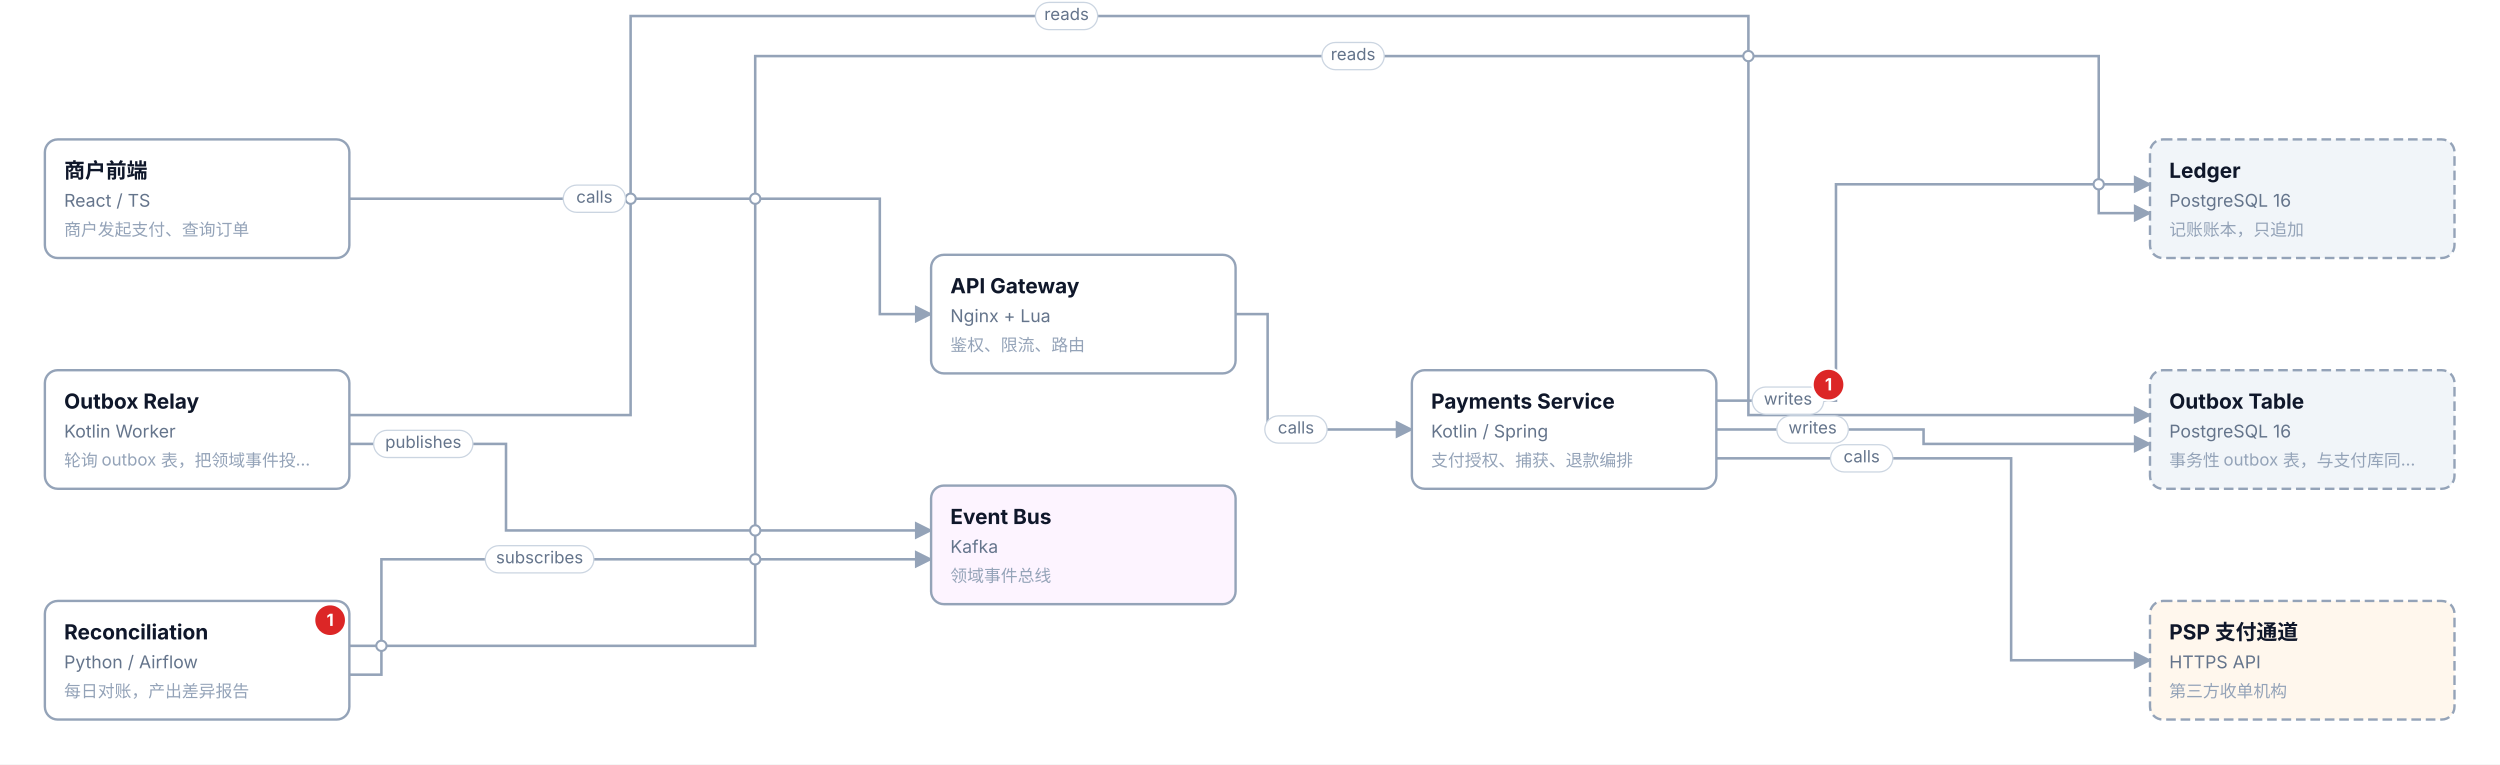
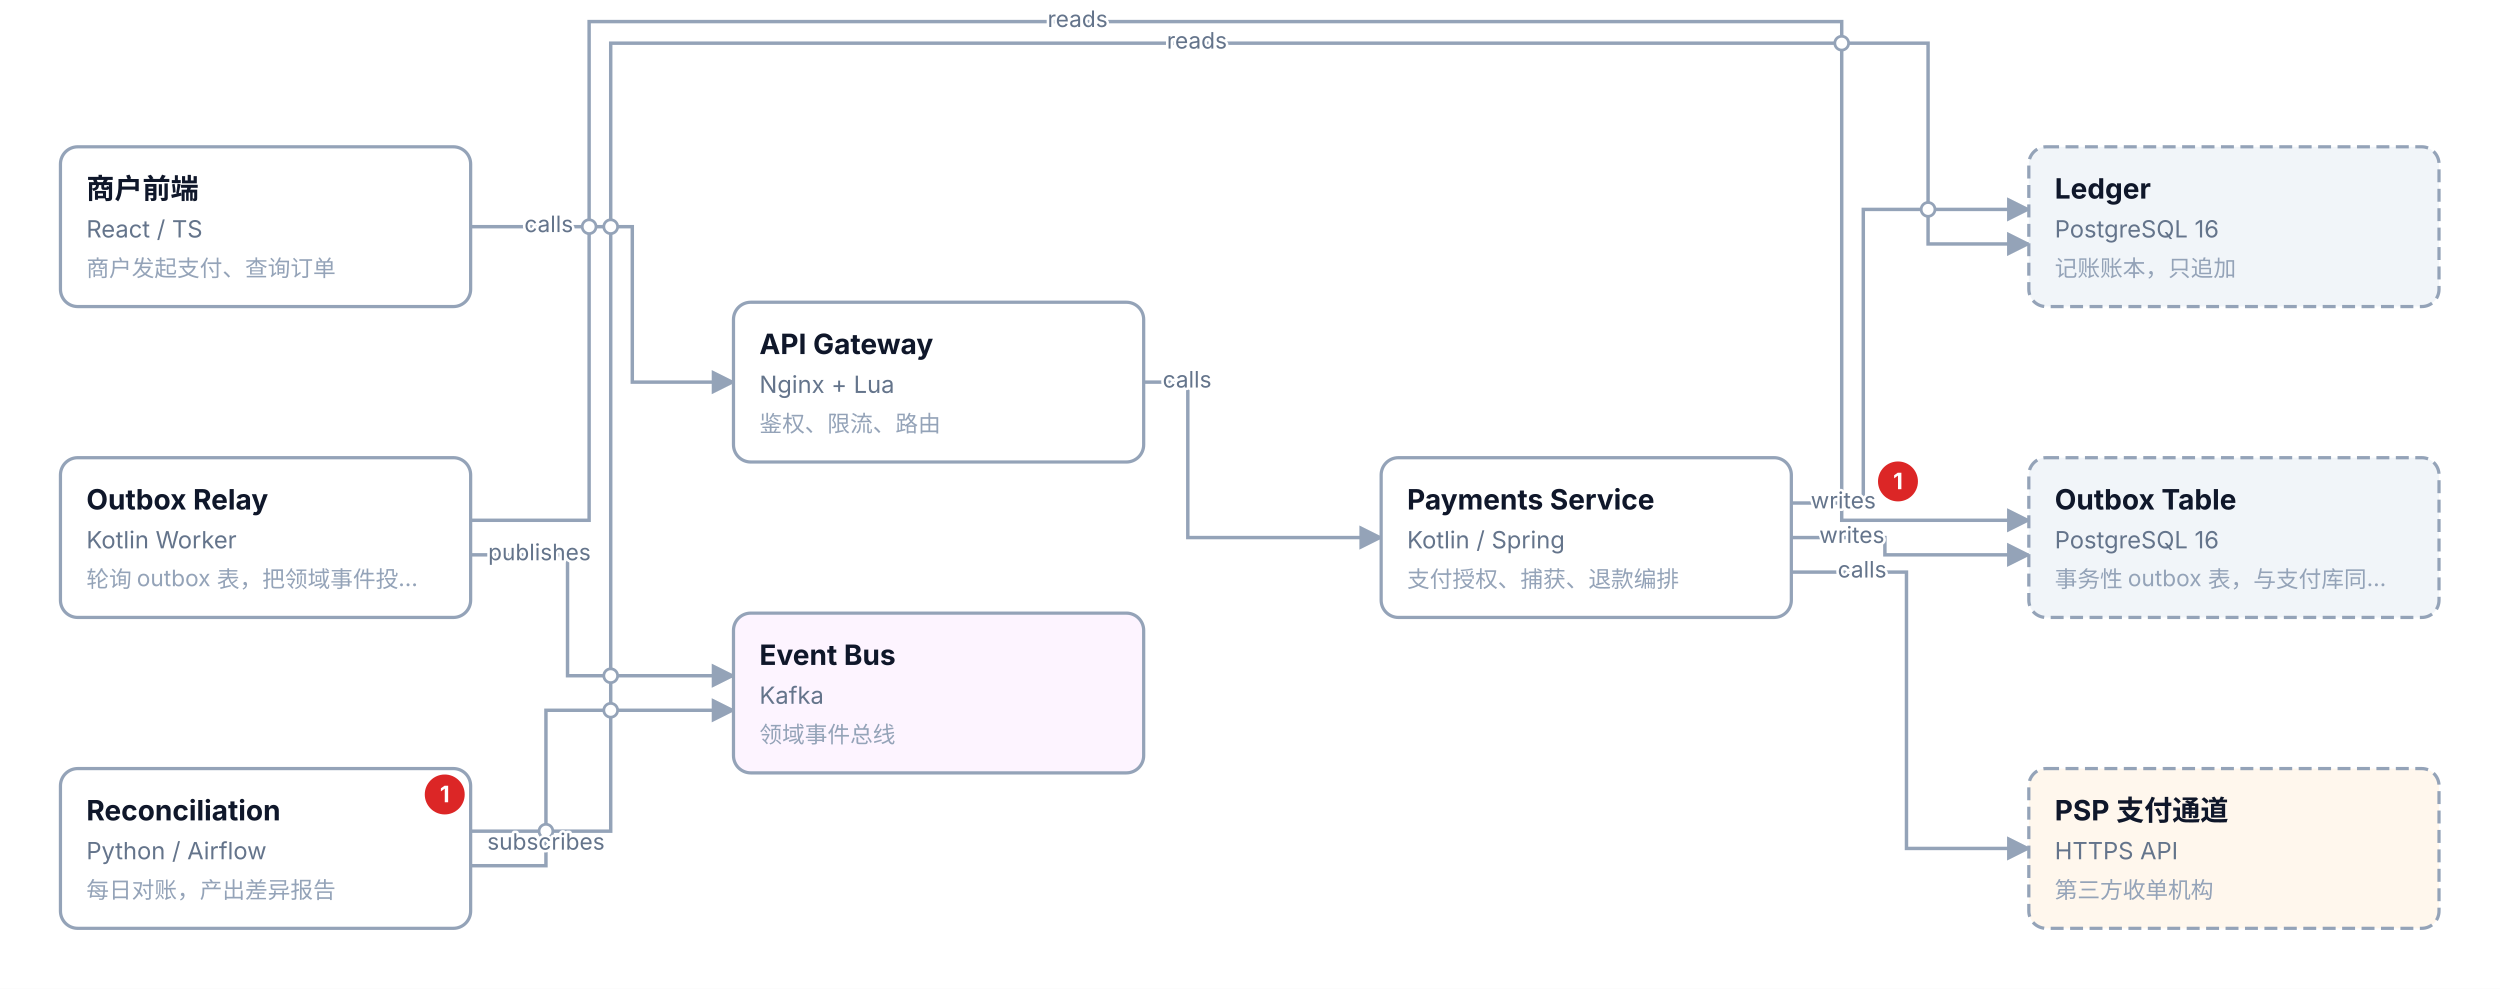
- <svg xmlns="http://www.w3.org/2000/svg" width="1560" height="477" viewBox="0 0 1560 477" role="img" aria-labelledby="cvn-title cvn-desc" font-family="-apple-system, BlinkMacSystemFont, 'Segoe UI', 'PingFang SC', 'Microsoft YaHei', sans-serif">
+ <svg xmlns="http://www.w3.org/2000/svg" width="1158" height="458" viewBox="0 0 1158 458" role="img" aria-labelledby="cvn-title cvn-desc" font-family="-apple-system, BlinkMacSystemFont, 'Segoe UI', 'PingFang SC', 'Microsoft YaHei', sans-serif">
  <defs>
    <marker id="cvn-arrow" viewBox="0 0 10 10" refX="9" refY="5" markerWidth="7" markerHeight="7" orient="auto-start-reverse">
      <path d="M0,0 L10,5 L0,10 z" fill="#94a3b8" />
    </marker>
  </defs>
-   <rect x="0" y="0" width="1560" height="477" fill="#ffffff" />
+   <rect x="0" y="0" width="1158" height="458" fill="#ffffff" />
  <g class="edge" data-id="r.web-gw">
-     <path d="M218 124 L238 124 L549 124 L549 196 L561 196 L581 196" fill="none" stroke="transparent" stroke-width="10" pointer-events="stroke" />
-     <path d="M218 124 L238 124 L549 124 L549 196 L561 196 L581 196" fill="none" stroke="#94a3b8" stroke-width="1.6" marker-end="url(#cvn-arrow)" />
+     <path d="M218 105 L238 105 L292.88 105 L292.88 177 L319.75 177 L339.75 177" fill="none" stroke="transparent" stroke-width="10" pointer-events="stroke" />
+     <path d="M218 105 L238 105 L292.88 105 L292.88 177 L319.75 177 L339.75 177" fill="none" stroke="#94a3b8" stroke-width="1.6" marker-end="url(#cvn-arrow)" />
  </g>
  <g class="edge" data-id="r.gw-pay">
-     <path d="M771 196 L791 196 L791 268 L861 268 L881 268" fill="none" stroke="transparent" stroke-width="10" pointer-events="stroke" />
-     <path d="M771 196 L791 196 L791 268 L861 268 L881 268" fill="none" stroke="#94a3b8" stroke-width="1.6" marker-end="url(#cvn-arrow)" />
+     <path d="M529.75 177 L549.75 177 L550.19 177 L550.19 249 L619.75 249 L639.75 249" fill="none" stroke="transparent" stroke-width="10" pointer-events="stroke" />
+     <path d="M529.75 177 L549.75 177 L550.19 177 L550.19 249 L619.75 249 L639.75 249" fill="none" stroke="#94a3b8" stroke-width="1.6" marker-end="url(#cvn-arrow)" />
  </g>
  <g class="edge" data-id="r.pay-psp">
-     <path d="M1071 286 L1091 286 L1254.95 286 L1254.95 412 L1321.6 412 L1341.6 412" fill="none" stroke="transparent" stroke-width="10" pointer-events="stroke" />
-     <path d="M1071 286 L1091 286 L1254.95 286 L1254.95 412 L1321.6 412 L1341.6 412" fill="none" stroke="#94a3b8" stroke-width="1.6" marker-end="url(#cvn-arrow)" />
+     <path d="M829.75 265 L849.75 265 L883.08 265 L883.08 393 L919.75 393 L939.75 393" fill="none" stroke="transparent" stroke-width="10" pointer-events="stroke" />
+     <path d="M829.75 265 L849.75 265 L883.08 265 L883.08 393 L919.75 393 L939.75 393" fill="none" stroke="#94a3b8" stroke-width="1.6" marker-end="url(#cvn-arrow)" />
  </g>
  <g class="edge" data-id="r.pay-ledger">
-     <path d="M1071 250 L1091 250 L1145.65 250 L1145.65 115 L1321.6 115 L1341.6 115" fill="none" stroke="transparent" stroke-width="10" pointer-events="stroke" />
-     <path d="M1071 250 L1091 250 L1145.65 250 L1145.65 115 L1321.6 115 L1341.6 115" fill="none" stroke="#94a3b8" stroke-width="1.6" marker-end="url(#cvn-arrow)" />
+     <path d="M829.75 233 L849.75 233 L863.08 233 L863.08 97 L919.75 97 L939.75 97" fill="none" stroke="transparent" stroke-width="10" pointer-events="stroke" />
+     <path d="M829.75 233 L849.75 233 L863.08 233 L863.08 97 L919.75 97 L939.75 97" fill="none" stroke="#94a3b8" stroke-width="1.6" marker-end="url(#cvn-arrow)" />
  </g>
  <g class="edge" data-id="r.pay-outbox">
-     <path d="M1071 268 L1091 268 L1200.3 268 L1200.3 277 L1321.6 277 L1341.6 277" fill="none" stroke="transparent" stroke-width="10" pointer-events="stroke" />
-     <path d="M1071 268 L1091 268 L1200.3 268 L1200.3 277 L1321.6 277 L1341.6 277" fill="none" stroke="#94a3b8" stroke-width="1.6" marker-end="url(#cvn-arrow)" />
+     <path d="M829.75 249 L849.75 249 L873.08 249 L873.08 257 L919.75 257 L939.75 257" fill="none" stroke="transparent" stroke-width="10" pointer-events="stroke" />
+     <path d="M829.75 249 L849.75 249 L873.08 249 L873.08 257 L919.75 257 L939.75 257" fill="none" stroke="#94a3b8" stroke-width="1.6" marker-end="url(#cvn-arrow)" />
  </g>
  <g class="edge" data-id="r.outbox-read">
-     <path d="M218 259 L393.5 259 L393.5 10 L1091 10 L1091 259 L1341.6 259" fill="none" stroke="transparent" stroke-width="10" pointer-events="stroke" />
-     <path d="M218 259 L393.5 259 L393.5 10 L1091 10 L1091 259 L1341.6 259" fill="none" stroke="#94a3b8" stroke-width="1.6" marker-end="url(#cvn-arrow)" />
+     <path d="M218 241 L272.88 241 L272.88 10 L853.08 10 L853.08 241 L939.75 241" fill="none" stroke="transparent" stroke-width="10" pointer-events="stroke" />
+     <path d="M218 241 L272.88 241 L272.88 10 L853.08 10 L853.08 241 L939.75 241" fill="none" stroke="#94a3b8" stroke-width="1.6" marker-end="url(#cvn-arrow)" />
  </g>
  <g class="edge" data-id="r.outbox-bus">
-     <path d="M218 277 L238 277 L315.75 277 L315.75 331 L561 331 L581 331" fill="none" stroke="transparent" stroke-width="10" pointer-events="stroke" />
-     <path d="M218 277 L238 277 L315.75 277 L315.75 331 L561 331 L581 331" fill="none" stroke="#94a3b8" stroke-width="1.6" marker-end="url(#cvn-arrow)" />
+     <path d="M218 257 L238 257 L262.88 257 L262.88 313 L319.75 313 L339.75 313" fill="none" stroke="transparent" stroke-width="10" pointer-events="stroke" />
+     <path d="M218 257 L238 257 L262.88 257 L262.88 313 L319.75 313 L339.75 313" fill="none" stroke="#94a3b8" stroke-width="1.6" marker-end="url(#cvn-arrow)" />
  </g>
  <g class="edge" data-id="r.bus-recon">
-     <path d="M218 421 L238 421 L238 349 L561 349 L581 349" fill="none" stroke="transparent" stroke-width="10" pointer-events="stroke" />
-     <path d="M218 421 L238 421 L238 349 L561 349 L581 349" fill="none" stroke="#94a3b8" stroke-width="1.6" marker-end="url(#cvn-arrow)" />
+     <path d="M218 401 L238 401 L252.88 401 L252.88 329 L319.75 329 L339.75 329" fill="none" stroke="transparent" stroke-width="10" pointer-events="stroke" />
+     <path d="M218 401 L238 401 L252.88 401 L252.88 329 L319.75 329 L339.75 329" fill="none" stroke="#94a3b8" stroke-width="1.6" marker-end="url(#cvn-arrow)" />
  </g>
  <g class="edge" data-id="r.recon-ledger">
-     <path d="M218 403 L471.25 403 L471.25 35 L1309.6 35 L1309.6 133 L1341.6 133" fill="none" stroke="transparent" stroke-width="10" pointer-events="stroke" />
-     <path d="M218 403 L471.25 403 L471.25 35 L1309.6 35 L1309.6 133 L1341.6 133" fill="none" stroke="#94a3b8" stroke-width="1.6" marker-end="url(#cvn-arrow)" />
+     <path d="M218 385 L282.88 385 L282.88 20 L893.08 20 L893.08 113 L939.75 113" fill="none" stroke="transparent" stroke-width="10" pointer-events="stroke" />
+     <path d="M218 385 L282.88 385 L282.88 20 L893.08 20 L893.08 113 L939.75 113" fill="none" stroke="#94a3b8" stroke-width="1.6" marker-end="url(#cvn-arrow)" />
  </g>
-   <circle class="crossing crossing-hollow" cx="393.5" cy="124" r="3.2" fill="#ffffff" stroke="#94a3b8" stroke-width="1.3" pointer-events="none" />
-   <circle class="crossing crossing-hollow" cx="238" cy="403" r="3.2" fill="#ffffff" stroke="#94a3b8" stroke-width="1.3" pointer-events="none" />
-   <circle class="crossing crossing-hollow" cx="471.25" cy="349" r="3.2" fill="#ffffff" stroke="#94a3b8" stroke-width="1.3" pointer-events="none" />
-   <circle class="crossing crossing-hollow" cx="471.25" cy="331" r="3.2" fill="#ffffff" stroke="#94a3b8" stroke-width="1.3" pointer-events="none" />
-   <circle class="crossing crossing-hollow" cx="471.25" cy="124" r="3.2" fill="#ffffff" stroke="#94a3b8" stroke-width="1.3" pointer-events="none" />
-   <circle class="crossing crossing-hollow" cx="1091" cy="35" r="3.2" fill="#ffffff" stroke="#94a3b8" stroke-width="1.3" pointer-events="none" />
-   <circle class="crossing crossing-hollow" cx="1309.6" cy="115" r="3.2" fill="#ffffff" stroke="#94a3b8" stroke-width="1.3" pointer-events="none" />
-   <rect class="edge-label-bg" x="351.46" y="115.5" width="38.88" height="17" rx="8.5" fill="#ffffff" stroke="#cbd5e1" stroke-width="0.8" />
-   <text class="edge-label" x="370.9" y="126.5" text-anchor="middle" font-size="10.5" fill="#64748b">calls</text>
-   <rect class="edge-label-bg" x="789.24" y="259.5" width="38.88" height="17" rx="8.5" fill="#ffffff" stroke="#cbd5e1" stroke-width="0.8" />
-   <text class="edge-label" x="808.68" y="270.5" text-anchor="middle" font-size="10.5" fill="#64748b">calls</text>
-   <rect class="edge-label-bg" x="1142.25" y="277.5" width="38.88" height="17" rx="8.5" fill="#ffffff" stroke="#cbd5e1" stroke-width="0.8" />
-   <text class="edge-label" x="1161.68" y="288.5" text-anchor="middle" font-size="10.5" fill="#64748b">calls</text>
-   <rect class="edge-label-bg" x="1093.36" y="241.5" width="44.65" height="17" rx="8.5" fill="#ffffff" stroke="#cbd5e1" stroke-width="0.8" />
-   <text class="edge-label" x="1115.69" y="252.5" text-anchor="middle" font-size="10.5" fill="#64748b">writes</text>
-   <rect class="edge-label-bg" x="1108.73" y="259.5" width="44.65" height="17" rx="8.5" fill="#ffffff" stroke="#cbd5e1" stroke-width="0.8" />
-   <text class="edge-label" x="1131.05" y="270.5" text-anchor="middle" font-size="10.5" fill="#64748b">writes</text>
-   <rect class="edge-label-bg" x="646.09" y="1.5" width="38.88" height="17" rx="8.5" fill="#ffffff" stroke="#cbd5e1" stroke-width="0.8" />
-   <text class="edge-label" x="665.53" y="12.5" text-anchor="middle" font-size="10.5" fill="#64748b">reads</text>
-   <rect class="edge-label-bg" x="233.14" y="268.5" width="61.97" height="17" rx="8.5" fill="#ffffff" stroke="#cbd5e1" stroke-width="0.8" />
-   <text class="edge-label" x="264.12" y="279.5" text-anchor="middle" font-size="10.5" fill="#64748b">publishes</text>
-   <rect class="edge-label-bg" x="302.81" y="340.5" width="67.75" height="17" rx="8.5" fill="#ffffff" stroke="#cbd5e1" stroke-width="0.8" />
-   <text class="edge-label" x="336.69" y="351.5" text-anchor="middle" font-size="10.5" fill="#64748b">subscribes</text>
-   <rect class="edge-label-bg" x="824.88" y="26.5" width="38.88" height="17" rx="8.5" fill="#ffffff" stroke="#cbd5e1" stroke-width="0.8" />
-   <text class="edge-label" x="844.32" y="37.5" text-anchor="middle" font-size="10.5" fill="#64748b">reads</text>
+   <circle class="crossing crossing-hollow" cx="272.88" cy="105" r="3.2" fill="#ffffff" stroke="#94a3b8" stroke-width="1.3" pointer-events="none" />
+   <circle class="crossing crossing-hollow" cx="252.88" cy="385" r="3.2" fill="#ffffff" stroke="#94a3b8" stroke-width="1.3" pointer-events="none" />
+   <circle class="crossing crossing-hollow" cx="282.88" cy="329" r="3.2" fill="#ffffff" stroke="#94a3b8" stroke-width="1.3" pointer-events="none" />
+   <circle class="crossing crossing-hollow" cx="282.88" cy="313" r="3.2" fill="#ffffff" stroke="#94a3b8" stroke-width="1.3" pointer-events="none" />
+   <circle class="crossing crossing-hollow" cx="282.88" cy="105" r="3.2" fill="#ffffff" stroke="#94a3b8" stroke-width="1.3" pointer-events="none" />
+   <circle class="crossing crossing-hollow" cx="853.08" cy="20" r="3.2" fill="#ffffff" stroke="#94a3b8" stroke-width="1.3" pointer-events="none" />
+   <circle class="crossing crossing-hollow" cx="893.08" cy="97" r="3.2" fill="#ffffff" stroke="#94a3b8" stroke-width="1.3" pointer-events="none" />
+   <text class="edge-label" x="254.19" y="107.5" text-anchor="middle" font-size="10.5" fill="#64748b" stroke="#ffffff" stroke-width="2.4" stroke-linejoin="round" paint-order="stroke">calls</text>
+   <text class="edge-label" x="549.86" y="179.5" text-anchor="middle" font-size="10.5" fill="#64748b" stroke="#ffffff" stroke-width="2.4" stroke-linejoin="round" paint-order="stroke">calls</text>
+   <text class="edge-label" x="862.53" y="267.5" text-anchor="middle" font-size="10.5" fill="#64748b" stroke="#ffffff" stroke-width="2.4" stroke-linejoin="round" paint-order="stroke">calls</text>
+   <text class="edge-label" x="853.81" y="235.5" text-anchor="middle" font-size="10.5" fill="#64748b" stroke="#ffffff" stroke-width="2.4" stroke-linejoin="round" paint-order="stroke">writes</text>
+   <text class="edge-label" x="857.78" y="251.5" text-anchor="middle" font-size="10.5" fill="#64748b" stroke="#ffffff" stroke-width="2.4" stroke-linejoin="round" paint-order="stroke">writes</text>
+   <text class="edge-label" x="499.15" y="12.5" text-anchor="middle" font-size="10.5" fill="#64748b" stroke="#ffffff" stroke-width="2.4" stroke-linejoin="round" paint-order="stroke">reads</text>
+   <text class="edge-label" x="249.87" y="259.5" text-anchor="middle" font-size="10.5" fill="#64748b" stroke="#ffffff" stroke-width="2.4" stroke-linejoin="round" paint-order="stroke">publishes</text>
+   <text class="edge-label" x="252.88" y="393.57" text-anchor="middle" font-size="10.5" fill="#64748b" stroke="#ffffff" stroke-width="2.4" stroke-linejoin="round" paint-order="stroke">subscribes</text>
+   <text class="edge-label" x="554.41" y="22.5" text-anchor="middle" font-size="10.5" fill="#64748b" stroke="#ffffff" stroke-width="2.4" stroke-linejoin="round" paint-order="stroke">reads</text>
  <g class="badge">
-     <circle cx="1141.01" cy="240" r="10" fill="#dc2626" stroke="#fff" stroke-width="1.5" />
-     <text x="1141.01" y="243.6" text-anchor="middle" font-size="10.5" font-weight="700" fill="#fff">1</text>
+     <circle cx="879.14" cy="223" r="10" fill="#dc2626" stroke="#fff" stroke-width="1.5" />
+     <text x="879.14" y="226.6" text-anchor="middle" font-size="10.5" font-weight="700" fill="#fff">1</text>
  </g>
  <g class="node kind-container" data-id="e.web">
-     <rect x="28" y="87" width="190" height="74" rx="8" fill="#ffffff" stroke="#94a3b8" stroke-width="1.5" />
-     <text x="40" y="111" font-size="13" font-weight="650" fill="#0f172a">商户前端</text>
-     <text x="40" y="129" font-size="11" fill="#64748b">React / TS</text>
-     <text x="40" y="147" font-size="10.5" fill="#94a3b8">商户发起支付、查询订单</text>
+     <rect x="28" y="68" width="190" height="74" rx="8" fill="#ffffff" stroke="#94a3b8" stroke-width="1.5" />
+     <text x="40" y="92" font-size="13" font-weight="650" fill="#0f172a">商户前端</text>
+     <text x="40" y="110" font-size="11" fill="#64748b">React / TS</text>
+     <text x="40" y="128" font-size="10.5" fill="#94a3b8">商户发起支付、查询订单</text>
  </g>
  <g class="node kind-container" data-id="e.gateway">
-     <rect x="581" y="159" width="190" height="74" rx="8" fill="#ffffff" stroke="#94a3b8" stroke-width="1.5" />
-     <text x="593" y="183" font-size="13" font-weight="650" fill="#0f172a">API Gateway</text>
-     <text x="593" y="201" font-size="11" fill="#64748b">Nginx + Lua</text>
-     <text x="593" y="219" font-size="10.5" fill="#94a3b8">鉴权、限流、路由</text>
+     <rect x="339.75" y="140" width="190" height="74" rx="8" fill="#ffffff" stroke="#94a3b8" stroke-width="1.5" />
+     <text x="351.75" y="164" font-size="13" font-weight="650" fill="#0f172a">API Gateway</text>
+     <text x="351.75" y="182" font-size="11" fill="#64748b">Nginx + Lua</text>
+     <text x="351.75" y="200" font-size="10.5" fill="#94a3b8">鉴权、限流、路由</text>
  </g>
  <g class="node kind-container" data-id="e.payments">
-     <rect x="881" y="231" width="190" height="74" rx="8" fill="#ffffff" stroke="#94a3b8" stroke-width="1.5" />
-     <text x="893" y="255" font-size="13" font-weight="650" fill="#0f172a">Payments Service</text>
-     <text x="893" y="273" font-size="11" fill="#64748b">Kotlin / Spring</text>
-     <text x="893" y="291" font-size="10.5" fill="#94a3b8">支付授权、捕获、退款编排</text>
+     <rect x="639.75" y="212" width="190" height="74" rx="8" fill="#ffffff" stroke="#94a3b8" stroke-width="1.5" />
+     <text x="651.75" y="236" font-size="13" font-weight="650" fill="#0f172a">Payments Service</text>
+     <text x="651.75" y="254" font-size="11" fill="#64748b">Kotlin / Spring</text>
+     <text x="651.75" y="272" font-size="10.5" fill="#94a3b8">支付授权、捕获、退款编排</text>
  </g>
  <g class="node kind-datastore" data-id="e.ledger">
-     <rect x="1341.6" y="87" width="190" height="74" rx="8" fill="#f1f5f9" stroke="#94a3b8" stroke-width="1.5" stroke-dasharray="6 3" />
-     <text x="1353.6" y="111" font-size="13" font-weight="650" fill="#0f172a">Ledger</text>
-     <text x="1353.6" y="129" font-size="11" fill="#64748b">PostgreSQL 16</text>
-     <text x="1353.6" y="147" font-size="10.5" fill="#94a3b8">记账账本，只追加</text>
+     <rect x="939.75" y="68" width="190" height="74" rx="8" fill="#f1f5f9" stroke="#94a3b8" stroke-width="1.5" stroke-dasharray="6 3" />
+     <text x="951.75" y="92" font-size="13" font-weight="650" fill="#0f172a">Ledger</text>
+     <text x="951.75" y="110" font-size="11" fill="#64748b">PostgreSQL 16</text>
+     <text x="951.75" y="128" font-size="10.5" fill="#94a3b8">记账账本，只追加</text>
  </g>
  <g class="node kind-container" data-id="e.outbox">
-     <rect x="28" y="231" width="190" height="74" rx="8" fill="#ffffff" stroke="#94a3b8" stroke-width="1.5" />
-     <text x="40" y="255" font-size="13" font-weight="650" fill="#0f172a">Outbox Relay</text>
-     <text x="40" y="273" font-size="11" fill="#64748b">Kotlin Worker</text>
-     <text x="40" y="291" font-size="10.5" fill="#94a3b8">轮询 outbox 表，把领域事件投…</text>
+     <rect x="28" y="212" width="190" height="74" rx="8" fill="#ffffff" stroke="#94a3b8" stroke-width="1.5" />
+     <text x="40" y="236" font-size="13" font-weight="650" fill="#0f172a">Outbox Relay</text>
+     <text x="40" y="254" font-size="11" fill="#64748b">Kotlin Worker</text>
+     <text x="40" y="272" font-size="10.5" fill="#94a3b8">轮询 outbox 表，把领域事件投…</text>
  </g>
  <g class="node kind-datastore" data-id="e.outbox-db">
-     <rect x="1341.6" y="231" width="190" height="74" rx="8" fill="#f1f5f9" stroke="#94a3b8" stroke-width="1.5" stroke-dasharray="6 3" />
-     <text x="1353.6" y="255" font-size="13" font-weight="650" fill="#0f172a">Outbox Table</text>
-     <text x="1353.6" y="273" font-size="11" fill="#64748b">PostgreSQL 16</text>
-     <text x="1353.6" y="291" font-size="10.5" fill="#94a3b8">事务性 outbox 表，与支付库同…</text>
+     <rect x="939.75" y="212" width="190" height="74" rx="8" fill="#f1f5f9" stroke="#94a3b8" stroke-width="1.5" stroke-dasharray="6 3" />
+     <text x="951.75" y="236" font-size="13" font-weight="650" fill="#0f172a">Outbox Table</text>
+     <text x="951.75" y="254" font-size="11" fill="#64748b">PostgreSQL 16</text>
+     <text x="951.75" y="272" font-size="10.5" fill="#94a3b8">事务性 outbox 表，与支付库同…</text>
  </g>
  <g class="node kind-queue" data-id="e.bus">
-     <rect x="581" y="303" width="190" height="74" rx="8" fill="#fdf4ff" stroke="#94a3b8" stroke-width="1.5" />
-     <text x="593" y="327" font-size="13" font-weight="650" fill="#0f172a">Event Bus</text>
-     <text x="593" y="345" font-size="11" fill="#64748b">Kafka</text>
-     <text x="593" y="363" font-size="10.5" fill="#94a3b8">领域事件总线</text>
+     <rect x="339.75" y="284" width="190" height="74" rx="8" fill="#fdf4ff" stroke="#94a3b8" stroke-width="1.5" />
+     <text x="351.75" y="308" font-size="13" font-weight="650" fill="#0f172a">Event Bus</text>
+     <text x="351.75" y="326" font-size="11" fill="#64748b">Kafka</text>
+     <text x="351.75" y="344" font-size="10.5" fill="#94a3b8">领域事件总线</text>
  </g>
  <g class="node kind-container" data-id="e.recon">
-     <rect x="28" y="375" width="190" height="74" rx="8" fill="#ffffff" stroke="#94a3b8" stroke-width="1.5" />
-     <text x="40" y="399" font-size="13" font-weight="650" fill="#0f172a">Reconciliation</text>
-     <text x="40" y="417" font-size="11" fill="#64748b">Python / Airflow</text>
-     <text x="40" y="435" font-size="10.5" fill="#94a3b8">每日对账，产出差异报告</text>
+     <rect x="28" y="356" width="190" height="74" rx="8" fill="#ffffff" stroke="#94a3b8" stroke-width="1.5" />
+     <text x="40" y="380" font-size="13" font-weight="650" fill="#0f172a">Reconciliation</text>
+     <text x="40" y="398" font-size="11" fill="#64748b">Python / Airflow</text>
+     <text x="40" y="416" font-size="10.5" fill="#94a3b8">每日对账，产出差异报告</text>
  </g>
  <g class="badge">
-     <circle cx="206" cy="387" r="10" fill="#dc2626" stroke="#fff" stroke-width="1.5" />
-     <text x="206" y="390.6" text-anchor="middle" font-size="10.5" font-weight="700" fill="#fff">1</text>
+     <circle cx="206" cy="368" r="10" fill="#dc2626" stroke="#fff" stroke-width="1.5" />
+     <text x="206" y="371.6" text-anchor="middle" font-size="10.5" font-weight="700" fill="#fff">1</text>
  </g>
  <g class="node kind-external-system" data-id="e.psp">
-     <rect x="1341.6" y="375" width="190" height="74" rx="8" fill="#fff7ed" stroke="#94a3b8" stroke-width="1.5" stroke-dasharray="6 3" />
-     <text x="1353.6" y="399" font-size="13" font-weight="650" fill="#0f172a">PSP 支付通道</text>
-     <text x="1353.6" y="417" font-size="11" fill="#64748b">HTTPS API</text>
-     <text x="1353.6" y="435" font-size="10.5" fill="#94a3b8">第三方收单机构</text>
+     <rect x="939.75" y="356" width="190" height="74" rx="8" fill="#fff7ed" stroke="#94a3b8" stroke-width="1.5" stroke-dasharray="6 3" />
+     <text x="951.75" y="380" font-size="13" font-weight="650" fill="#0f172a">PSP 支付通道</text>
+     <text x="951.75" y="398" font-size="11" fill="#64748b">HTTPS API</text>
+     <text x="951.75" y="416" font-size="10.5" fill="#94a3b8">第三方收单机构</text>
  </g>
</svg>
